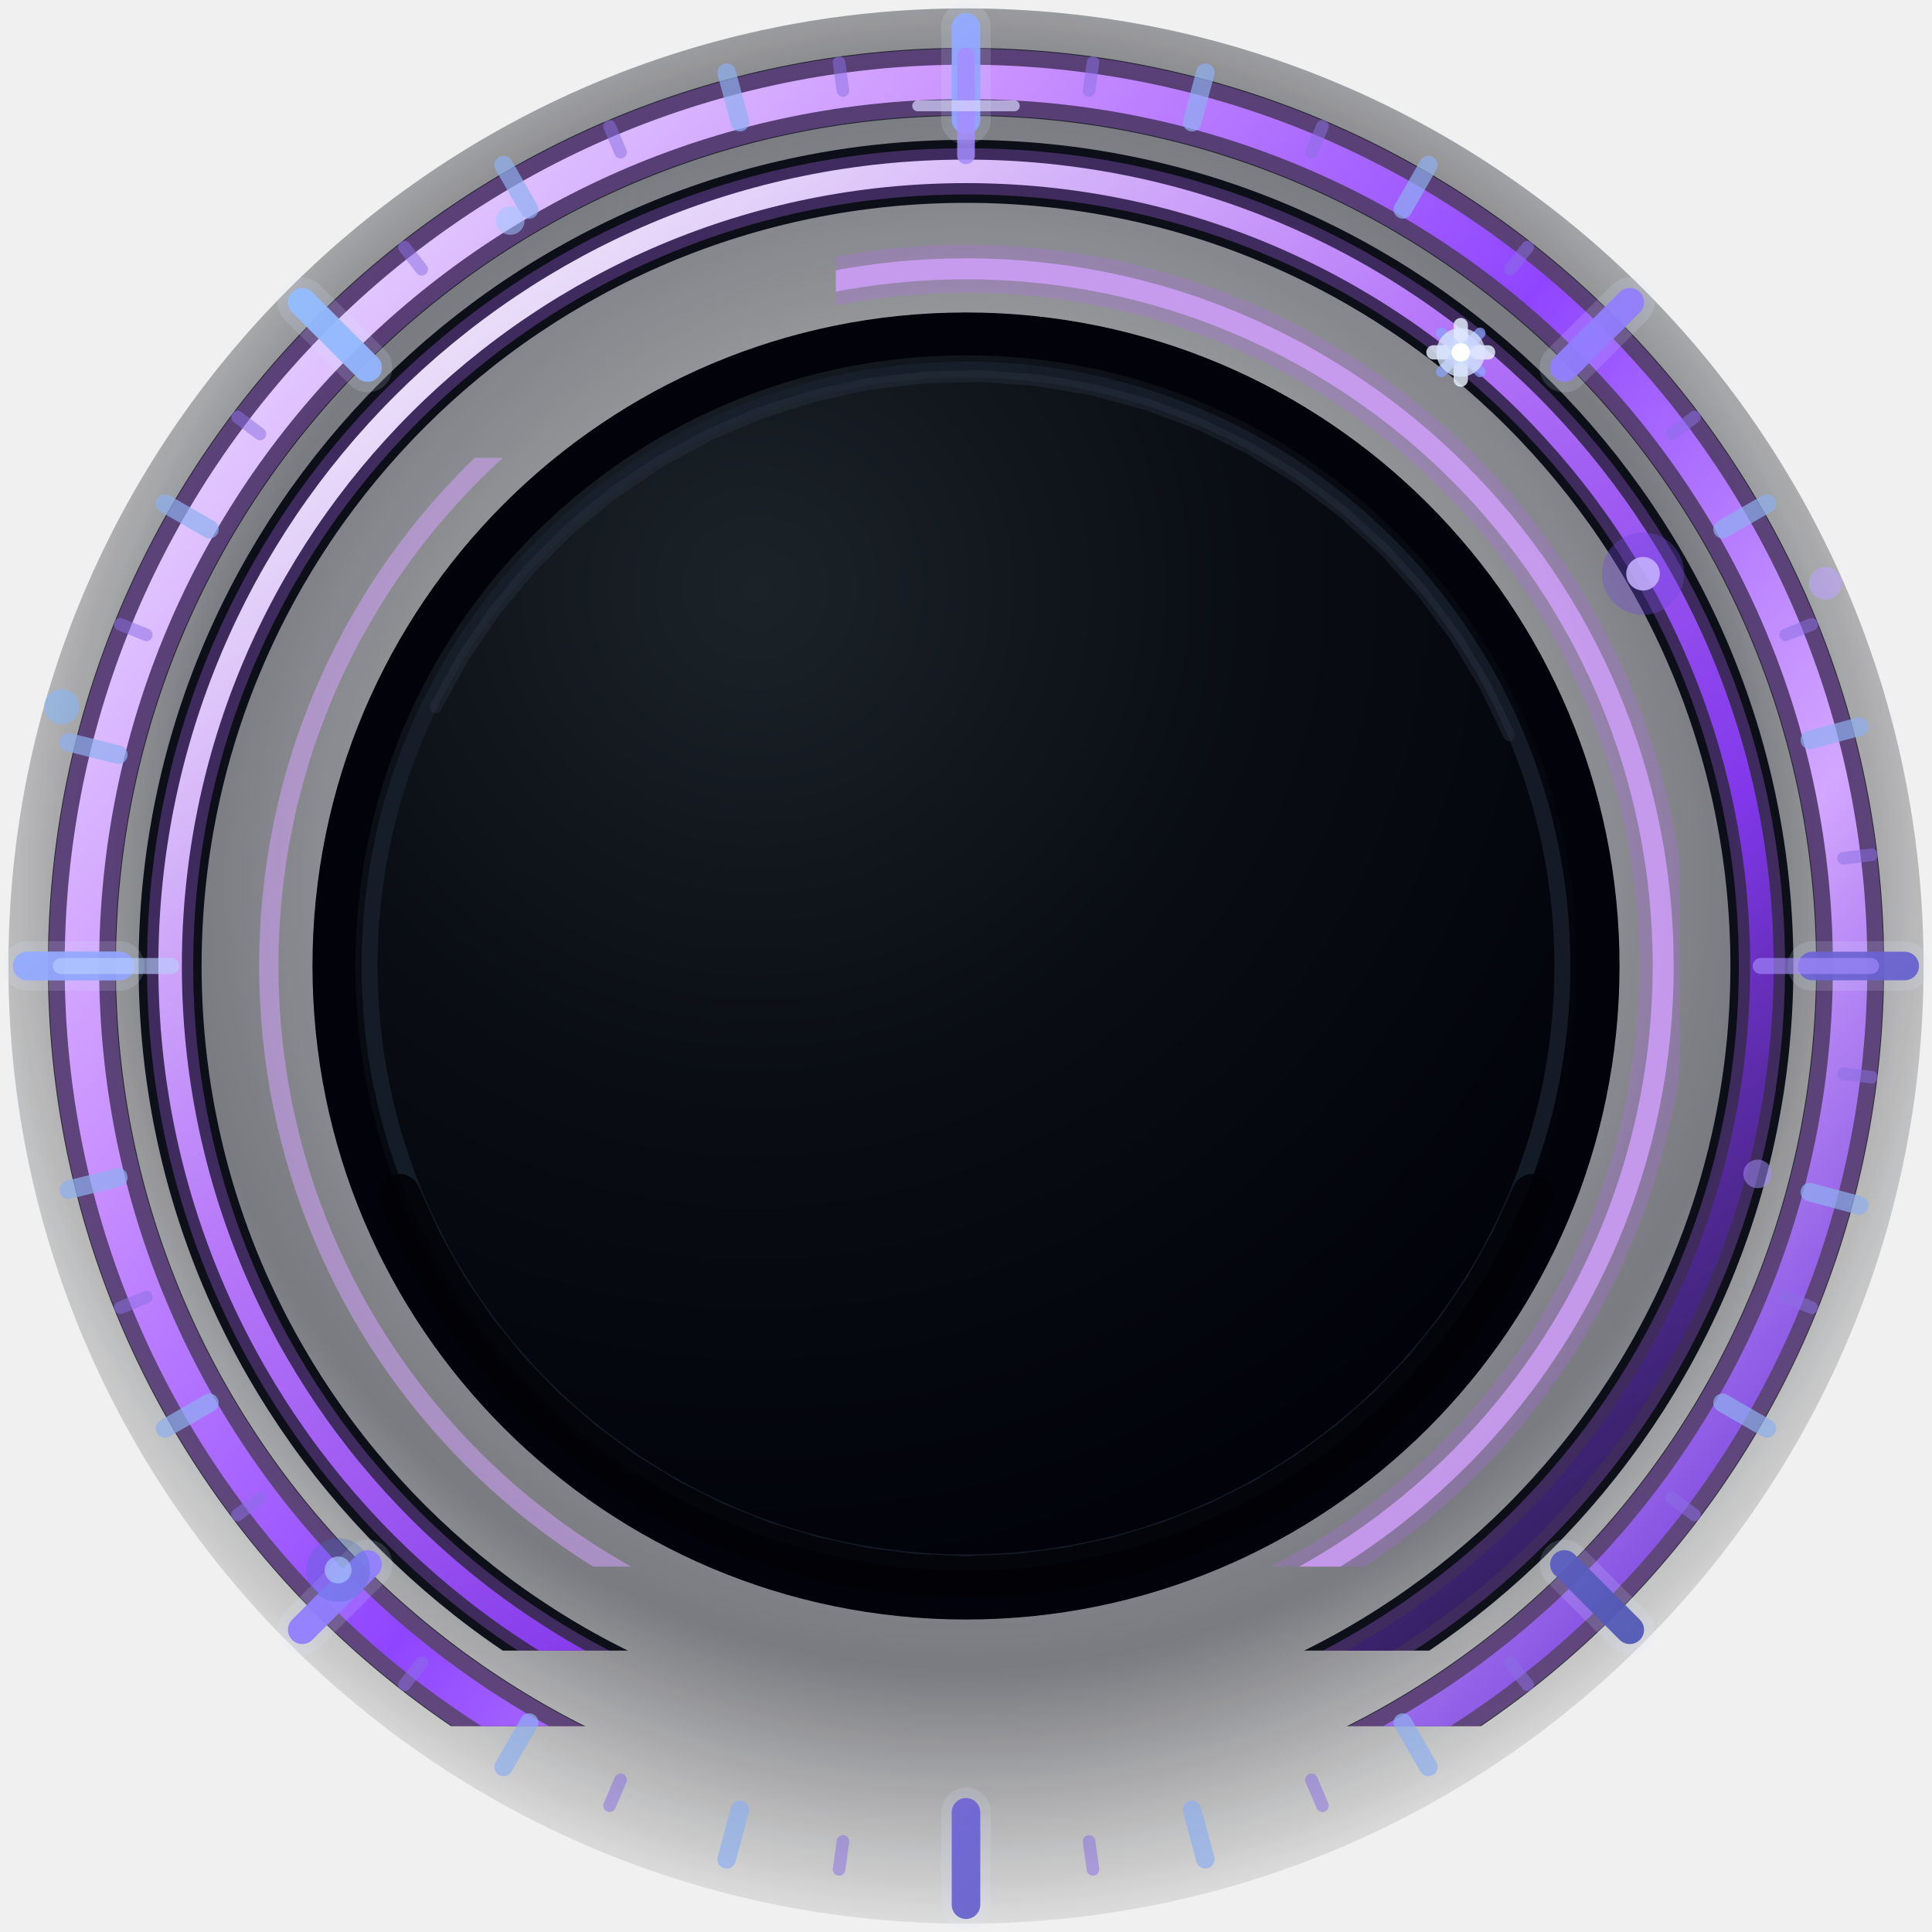
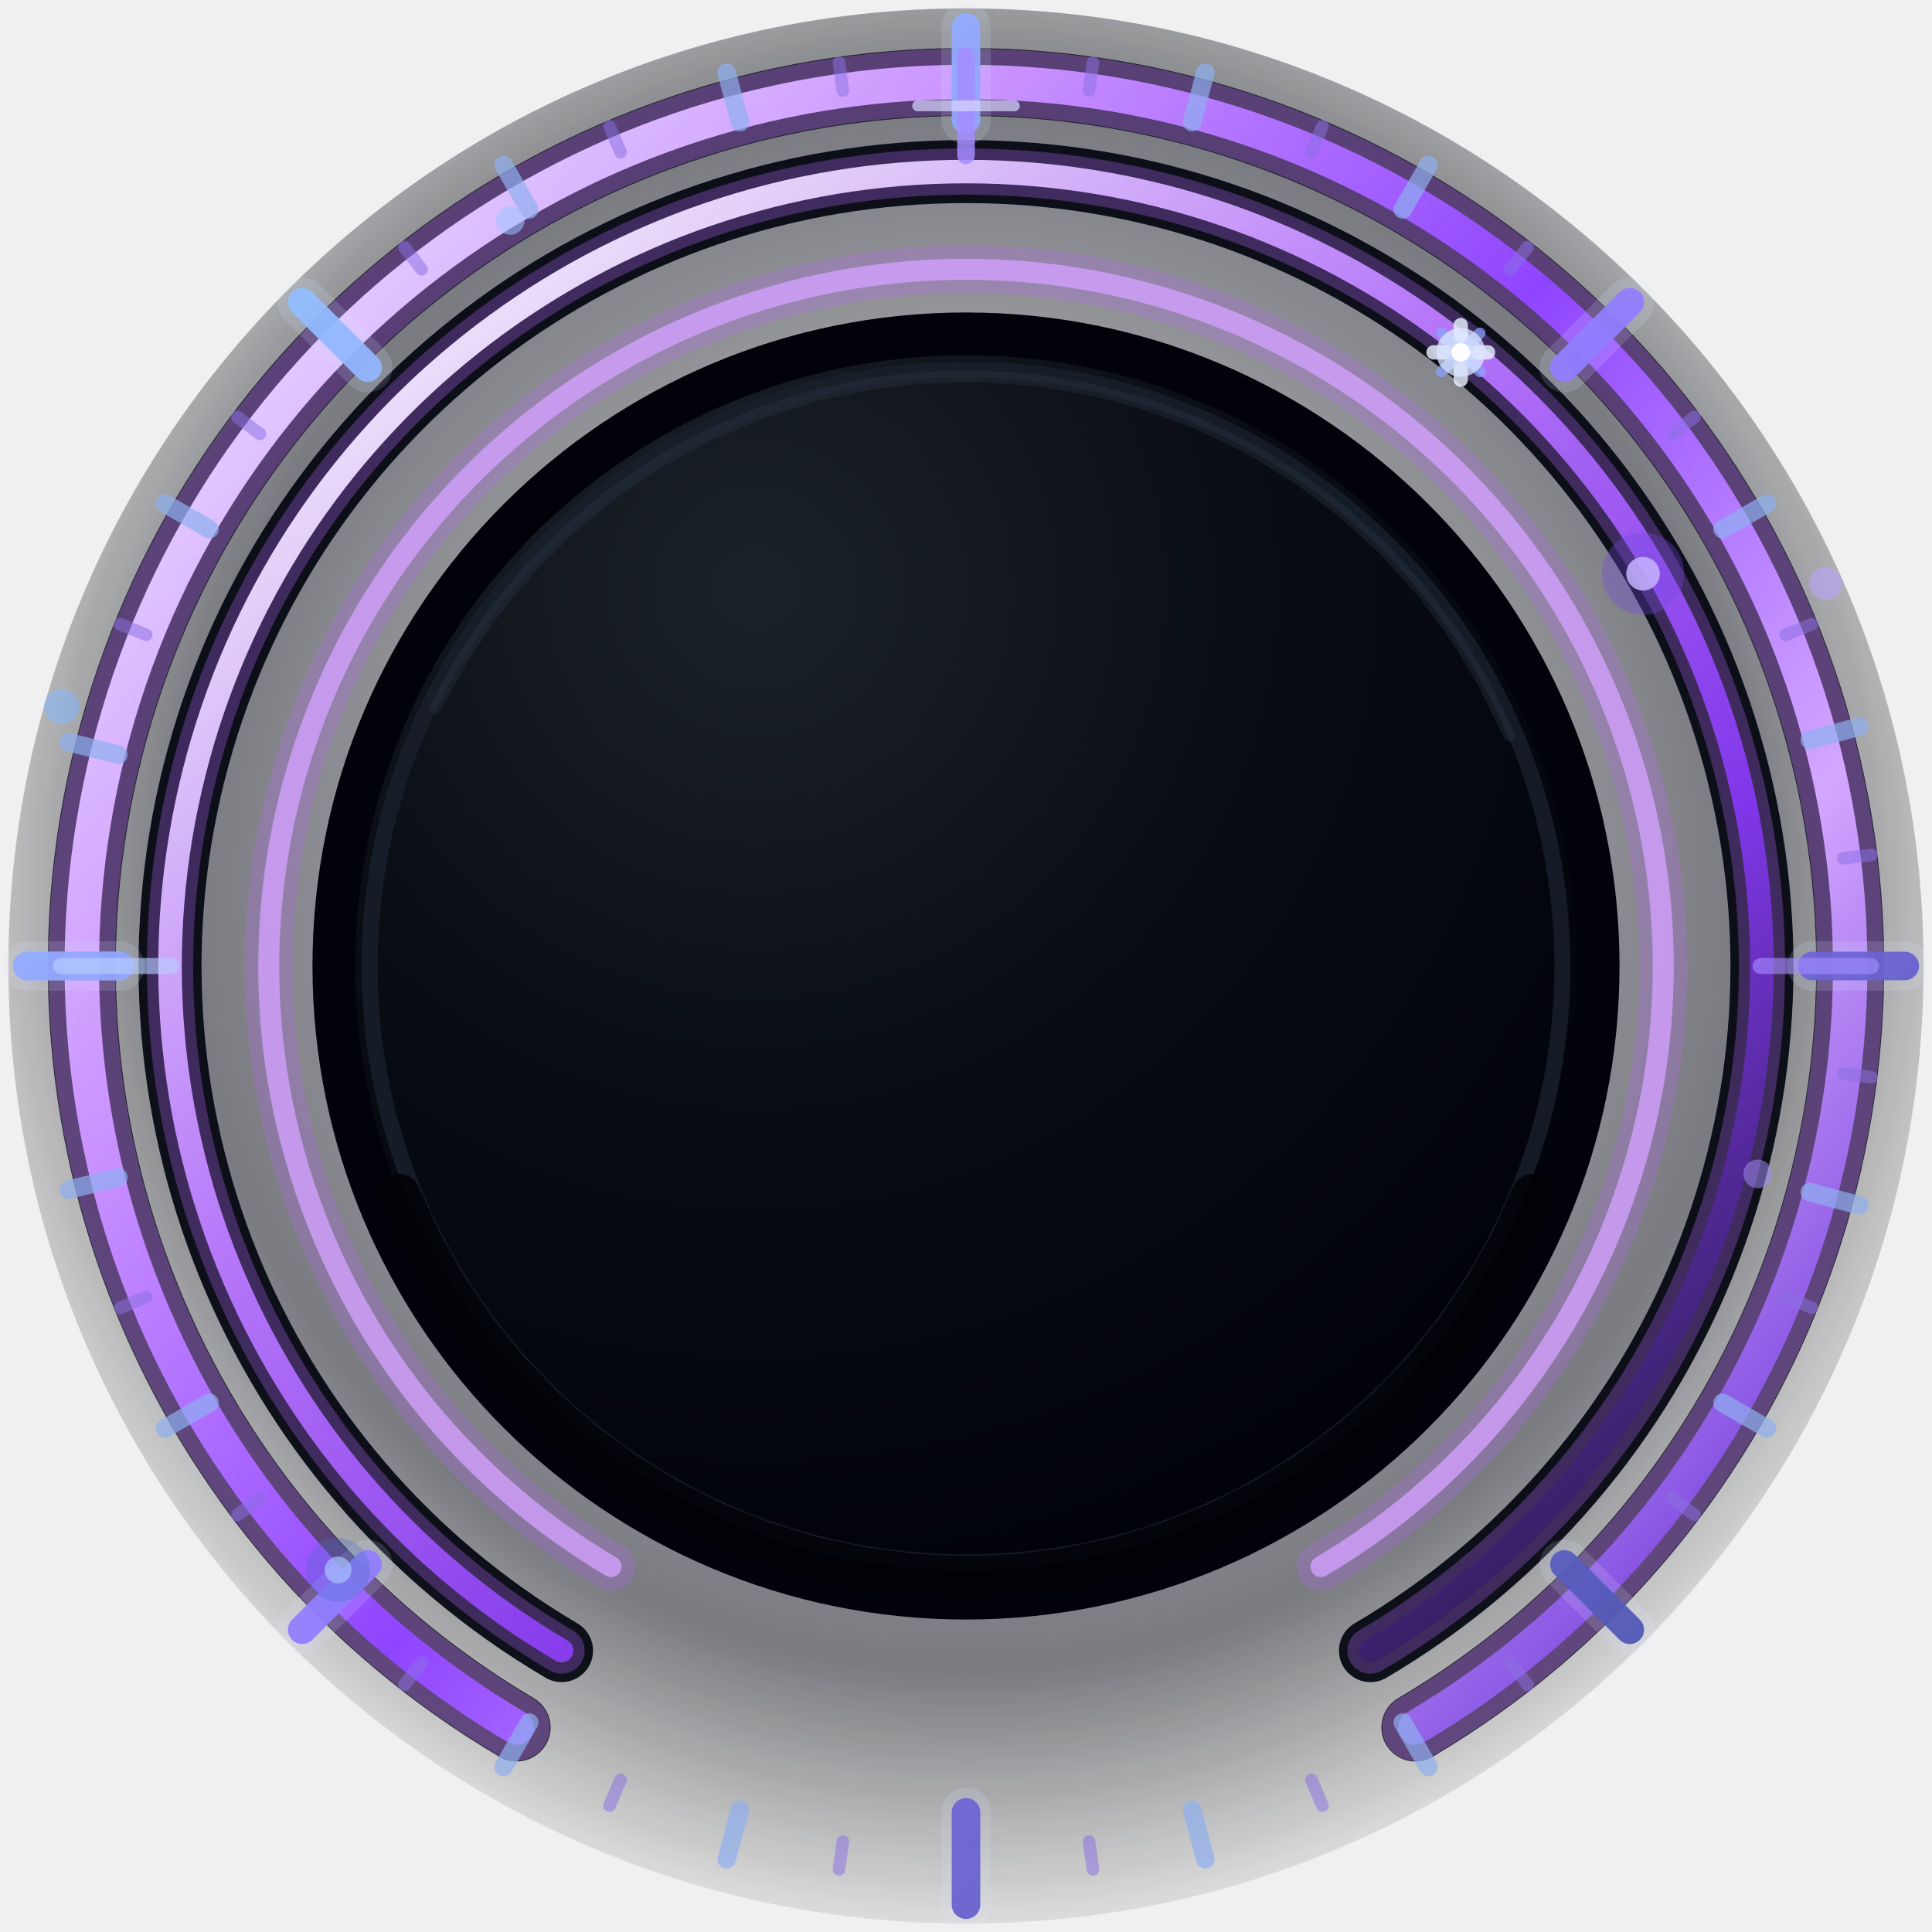
<svg xmlns="http://www.w3.org/2000/svg" width="46" height="46" viewBox="0 0 46 46" version="1.1">
  <defs>
    <radialGradient id="outerVignette" cx="23" cy="21" r="26" gradientUnits="userSpaceOnUse">
      <stop offset="0" stop-color="#0a0d18" stop-opacity="0.12" />
      <stop offset="0.72" stop-color="#050713" stop-opacity="0.56" />
      <stop offset="1" stop-color="#000000" stop-opacity="0.0" />
    </radialGradient>
    <linearGradient id="violetRing" x1="4" y1="7" x2="42" y2="39" gradientUnits="userSpaceOnUse">
      <stop offset="0" stop-color="#eadbff" />
      <stop offset="0.24" stop-color="#c991ff" />
      <stop offset="0.50" stop-color="#8f45ff" />
      <stop offset="0.76" stop-color="#d3a7ff" />
      <stop offset="1" stop-color="#6b35d8" />
    </linearGradient>
    <linearGradient id="innerViolet" x1="11" y1="7" x2="35" y2="38" gradientUnits="userSpaceOnUse">
      <stop offset="0" stop-color="#f4eaff" />
      <stop offset="0.36" stop-color="#bd7dff" />
      <stop offset="0.72" stop-color="#8437ef" />
      <stop offset="1" stop-color="#362066" />
    </linearGradient>
    <linearGradient id="blueTick" x1="5" y1="5" x2="42" y2="42" gradientUnits="userSpaceOnUse">
      <stop offset="0" stop-color="#93c5ff" />
      <stop offset="0.55" stop-color="#9274ff" />
      <stop offset="1" stop-color="#4252a4" />
    </linearGradient>
    <radialGradient id="well" cx="18" cy="14" r="25" gradientUnits="userSpaceOnUse">
      <stop offset="0" stop-color="#1b2329" />
      <stop offset="0.47" stop-color="#0a0d14" />
      <stop offset="1" stop-color="#010209" />
    </radialGradient>
-     <clipPath id="outerTopArcCut">
-       <rect x="0" y="0" width="46" height="41.10" />
-     </clipPath>
-     <clipPath id="innerTopArcCut">
-       <rect x="0" y="0" width="46" height="39.30" />
-     </clipPath>
-     <clipPath id="upperRightArcCut">
-       <rect x="19.90" y="0" width="20.10" height="37.30" />
-     </clipPath>
-     <clipPath id="upperLeftArcCut">
-       <rect x="6.00" y="10.90" width="9.10" height="26.40" />
-     </clipPath>
  </defs>
  <rect x="0" y="0" width="46" height="46" fill="none" />
  <circle cx="23" cy="23" r="22.8" fill="url(#outerVignette)" opacity="0.90" />
  <g fill="none" stroke-linecap="round" stroke-linejoin="round">
-     <g clip-path="url(#outerTopArcCut)">
-       <ellipse cx="23" cy="23" rx="21.05" ry="21.05" stroke="#080d1a" stroke-width="1.62" opacity="0.82" />
-       <ellipse cx="23" cy="23" rx="21.05" ry="21.05" stroke="#c875ff" stroke-width="1.58" opacity="0.34" />
-       <ellipse cx="23" cy="23" rx="21.05" ry="21.05" stroke="url(#violetRing)" stroke-width="0.82" opacity="1" />
-     </g>
-     <g clip-path="url(#innerTopArcCut)">
-       <ellipse cx="23" cy="23" rx="18.95" ry="18.92" stroke="#050711" stroke-width="1.50" opacity="0.94" />
-       <ellipse cx="23" cy="23" rx="18.95" ry="18.92" stroke="#b66cff" stroke-width="1.10" opacity="0.30" />
-       <ellipse cx="23" cy="23" rx="18.95" ry="18.92" stroke="url(#innerViolet)" stroke-width="0.56" opacity="0.96" />
-     </g>
-     <g clip-path="url(#upperRightArcCut)">
-       <ellipse cx="23" cy="23" rx="16.60" ry="16.60" stroke="#b264ff" stroke-width="1.14" opacity="0.24" />
-       <ellipse cx="23" cy="23" rx="16.60" ry="16.60" stroke="#d3a1ff" stroke-width="0.50" opacity="0.78" />
-     </g>
-     <g clip-path="url(#upperLeftArcCut)">
-       <ellipse cx="23" cy="23" rx="16.60" ry="16.60" stroke="#d3a1ff" stroke-width="0.46" opacity="0.52" />
-     </g>
+     <path d="M 12.30 41.13 A 21.05 21.05 0 1 1 33.70 41.13" stroke="#080d1a" stroke-width="1.62" opacity="0.82" />
+     <path d="M 12.30 41.13 A 21.05 21.05 0 1 1 33.70 41.13" stroke="#c875ff" stroke-width="1.58" opacity="0.34" />
+     <path d="M 12.30 41.13 A 21.05 21.05 0 1 1 33.70 41.13" stroke="url(#violetRing)" stroke-width="0.82" opacity="1" />
+     <path d="M 13.37 39.30 A 18.95 18.92 0 1 1 32.63 39.30" stroke="#050711" stroke-width="1.50" opacity="0.94" />
+     <path d="M 13.37 39.30 A 18.95 18.92 0 1 1 32.63 39.30" stroke="#b66cff" stroke-width="1.10" opacity="0.30" />
+     <path d="M 13.37 39.30 A 18.95 18.92 0 1 1 32.63 39.30" stroke="url(#innerViolet)" stroke-width="0.56" opacity="0.96" />
+     <path d="M 14.55 37.30 A 16.60 16.60 0 1 1 31.45 37.30" stroke="#b264ff" stroke-width="1.14" opacity="0.24" />
+     <path d="M 14.55 37.30 A 16.60 16.60 0 1 1 31.45 37.30" stroke="#d3a1ff" stroke-width="0.50" opacity="0.78" />
  </g>
  <g stroke="#d8e6ff" stroke-width="1.18" stroke-linecap="round" opacity="0.16">
    <path d="M2.850 23.000 L0.650 23.000" />
    <path d="M8.752 8.752 L7.196 7.196" />
    <path d="M23.000 2.850 L23.000 0.650" />
    <path d="M37.248 8.752 L38.804 7.196" />
    <path d="M43.150 23.000 L45.350 23.000" />
    <path d="M37.248 37.248 L38.804 38.804" />
    <path d="M23.000 43.150 L23.000 45.350" />
    <path d="M8.752 37.248 L7.196 38.804" />
  </g>
  <g stroke="url(#blueTick)" stroke-width="0.68" stroke-linecap="round" opacity="0.94">
    <path d="M2.850 23.000 L0.650 23.000" />
    <path d="M8.752 8.752 L7.196 7.196" />
    <path d="M23.000 2.850 L23.000 0.650" />
    <path d="M37.248 8.752 L38.804 7.196" />
    <path d="M43.150 23.000 L45.350 23.000" />
    <path d="M37.248 37.248 L38.804 38.804" />
    <path d="M23.000 43.150 L23.000 45.350" />
    <path d="M8.752 37.248 L7.196 38.804" />
    <path d="M2.850 23.000 L0.650 23.000" />
  </g>
  <g stroke="#8fafef" stroke-width="0.44" stroke-linecap="round" opacity="0.70">
    <path d="M2.818 17.968 L1.634 17.673" />
    <path d="M4.987 12.600 L3.930 11.990" />
    <path d="M12.600 4.987 L11.990 3.930" />
    <path d="M17.617 2.909 L17.301 1.730" />
    <path d="M28.383 2.909 L28.699 1.730" />
    <path d="M33.400 4.987 L34.010 3.930" />
    <path d="M41.013 12.600 L42.070 11.990" />
    <path d="M43.091 17.617 L44.270 17.301" />
    <path d="M43.091 28.383 L44.270 28.699" />
    <path d="M41.013 33.400 L42.070 34.010" />
    <path d="M33.400 41.013 L34.010 42.070" />
    <path d="M28.383 43.091 L28.699 44.270" />
    <path d="M17.617 43.091 L17.301 44.270" />
    <path d="M12.600 41.013 L11.990 42.070" />
    <path d="M4.987 33.400 L3.930 34.010" />
    <path d="M2.818 28.032 L1.634 28.327" />
  </g>
  <g stroke="#8b6fe2" stroke-width="0.30" stroke-linecap="round" opacity="0.52">
    <path d="M3.483 15.115 L2.862 14.864" />
    <path d="M6.189 10.332 L5.654 9.929" />
    <path d="M10.040 6.412 L9.628 5.884" />
    <path d="M14.775 3.623 L14.513 3.007" />
    <path d="M20.070 2.155 L19.977 1.491" />
    <path d="M25.930 2.155 L26.023 1.491" />
    <path d="M31.225 3.623 L31.487 3.007" />
    <path d="M35.960 6.412 L36.372 5.884" />
    <path d="M39.811 10.332 L40.346 9.929" />
    <path d="M42.517 15.115 L43.138 14.864" />
    <path d="M43.893 20.435 L44.558 20.353" />
    <path d="M43.893 25.565 L44.558 25.647" />
    <path d="M42.517 30.885 L43.138 31.136" />
    <path d="M39.811 35.668 L40.346 36.071" />
    <path d="M35.960 39.588 L36.372 40.116" />
    <path d="M31.225 42.377 L31.487 42.993" />
    <path d="M25.930 43.845 L26.023 44.509" />
    <path d="M20.070 43.845 L19.977 44.509" />
    <path d="M14.775 42.377 L14.513 42.993" />
    <path d="M10.040 39.588 L9.628 40.116" />
    <path d="M6.189 35.668 L5.654 36.071" />
    <path d="M3.483 30.885 L2.862 31.136" />
  </g>
  <circle cx="23" cy="23" r="15.55" fill="#01020a" opacity="0.88" />
  <circle cx="23" cy="23" r="15.05" fill="url(#well)" stroke="#02030a" stroke-width="1.02" />
  <circle cx="23" cy="23" r="14.20" fill="none" stroke="#17202c" stroke-width="0.38" opacity="0.82" />
  <path d="M 36.491 28.451 L 35.981 29.573 L 35.377 30.649 L 34.685 31.669 L 33.909 32.628 L 33.055 33.517 L 32.128 34.330 L 31.136 35.062 L 30.086 35.708 L 28.984 36.262 L 27.840 36.721 L 26.661 37.082 L 25.455 37.341 L 24.232 37.498 L 23.000 37.550 L 21.768 37.498 L 20.545 37.341 L 19.339 37.082 L 18.160 36.721 L 17.016 36.262 L 15.914 35.708 L 14.864 35.062 L 13.872 34.330 L 12.945 33.517 L 12.091 32.628 L 11.315 31.669 L 10.623 30.649 L 10.019 29.573 L 9.509 28.451" stroke="#010106" stroke-width="1.00" fill="none" opacity="0.86" stroke-linecap="round" />
  <path d="M 10.372 16.841 L 11.015 15.668 L 11.767 14.561 L 12.621 13.531 L 13.568 12.586 L 14.602 11.736 L 15.711 10.988 L 16.887 10.350 L 18.118 9.825 L 19.393 9.421 L 20.701 9.139 L 22.030 8.984 L 23.368 8.955 L 24.702 9.053 L 26.021 9.279 L 27.313 9.628 L 28.565 10.099 L 29.767 10.687 L 30.907 11.386 L 31.976 12.191 L 32.964 13.094 L 33.861 14.087 L 34.659 15.160 L 35.352 16.305 L 35.933 17.510" stroke="#2b3542" stroke-width="0.28" fill="none" opacity="0.38" stroke-linecap="round" />
  <g stroke-linecap="round" fill="none">
    <path d="M34.78 7.74 L34.78 9.04" stroke="#e8f0ff" stroke-width="0.34" opacity="0.82" />
    <path d="M34.13 8.39 L35.43 8.39" stroke="#e8f0ff" stroke-width="0.34" opacity="0.82" />
    <path d="M34.32 7.93 L35.24 8.85" stroke="#8ba4ff" stroke-width="0.26" opacity="0.72" />
    <path d="M35.24 7.93 L34.32 8.85" stroke="#8ba4ff" stroke-width="0.26" opacity="0.72" />
    <path d="M23 1.34 L23 3.70" stroke="#a58cff" stroke-width="0.42" opacity="0.84" />
    <path d="M21.85 2.52 L24.15 2.52" stroke="#d9d7ff" stroke-width="0.26" opacity="0.70" />
    <path d="M1.45 23 L4.08 23" stroke="#b8ceff" stroke-width="0.38" opacity="0.62" />
    <path d="M41.92 23 L44.55 23" stroke="#a58cff" stroke-width="0.38" opacity="0.62" />
  </g>
  <circle cx="34.78" cy="8.39" r="0.58" fill="#dbe7ff" opacity="0.75" />
  <circle cx="34.78" cy="8.39" r="0.22" fill="#ffffff" opacity="0.98" />
  <circle cx="39.12" cy="13.66" r="0.98" fill="#7047dd" opacity="0.34" />
  <circle cx="39.12" cy="13.66" r="0.40" fill="#c5b2ff" opacity="0.86" />
  <circle cx="8.05" cy="37.38" r="0.76" fill="#476cc4" opacity="0.30" />
  <circle cx="8.05" cy="37.38" r="0.32" fill="#a9c4ff" opacity="0.68" />
  <circle cx="1.468" cy="16.826" r="0.420" fill="#83b8ff" opacity="0.520" />
  <circle cx="43.463" cy="13.889" r="0.390" fill="#bba4ff" opacity="0.580" />
  <circle cx="12.15" cy="5.25" r="0.34" fill="#9dc6ff" opacity="0.54" />
  <circle cx="41.85" cy="27.95" r="0.34" fill="#a58cff" opacity="0.52" />
</svg>
